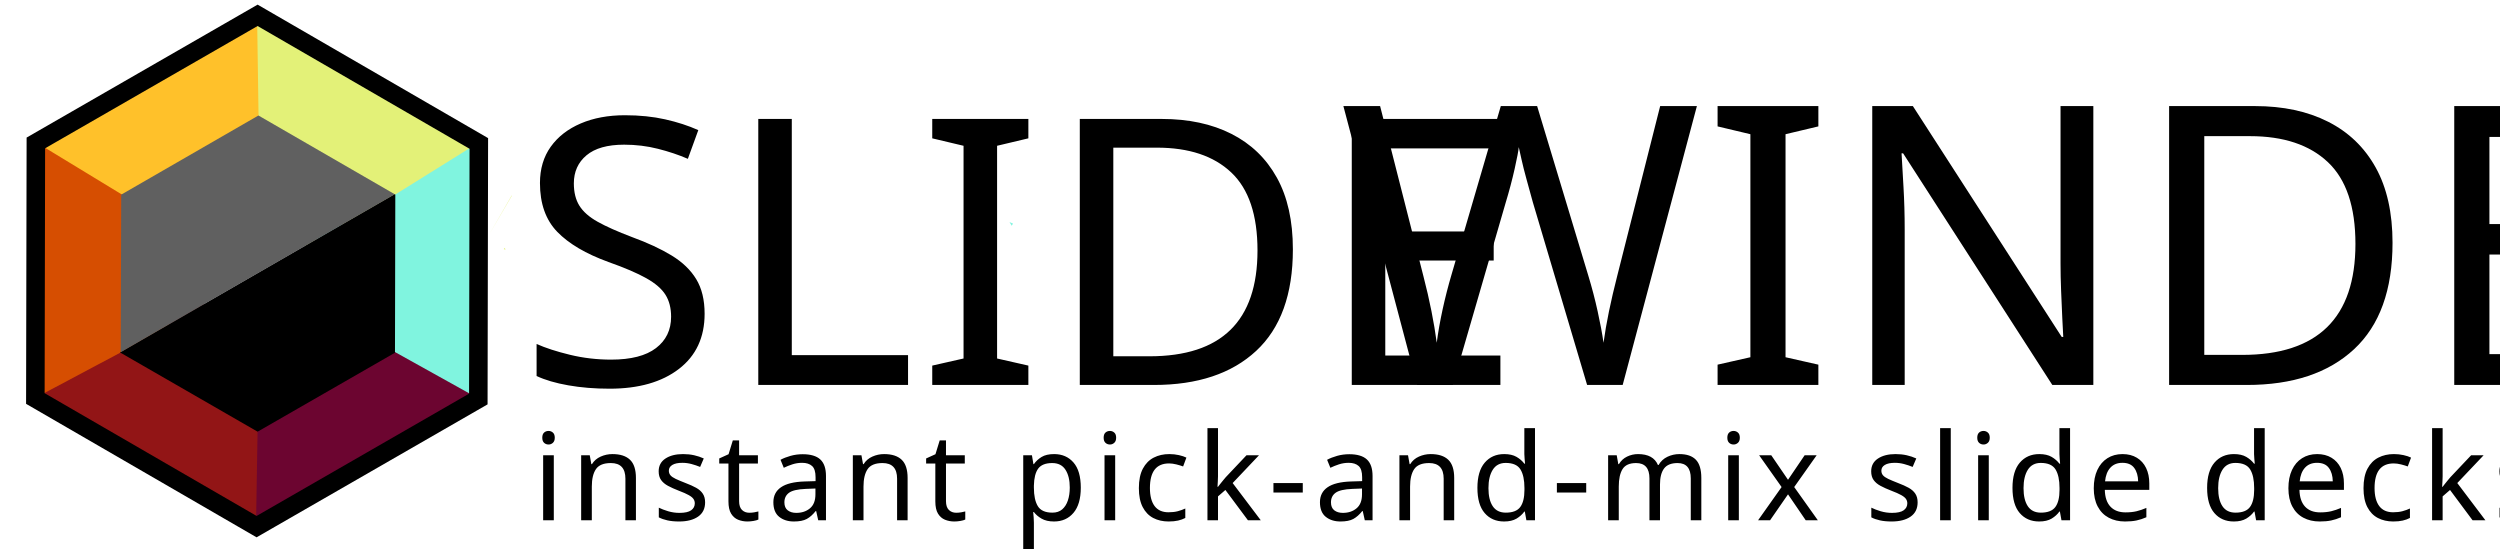
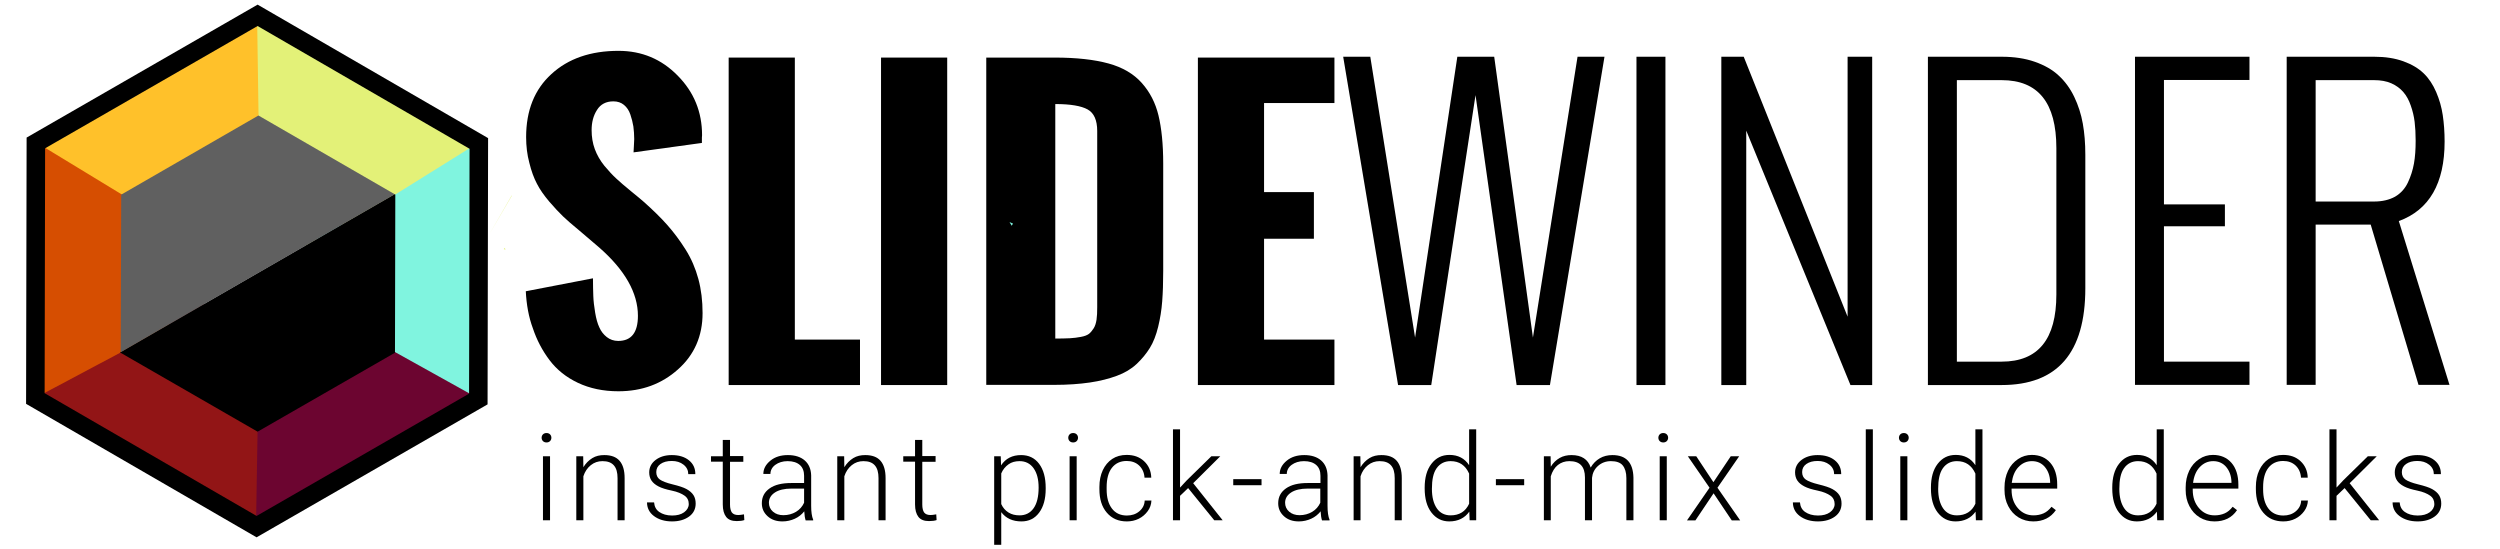
<svg xmlns="http://www.w3.org/2000/svg" version="1.1" x="0px" y="0px" viewBox="0 0 1484.9 325.5" enable-background="new 0 0 1484.9 325.5" xml:space="preserve">
  <g id="full_x5F_logo">
    <g id="text">
      <g>
-         <text transform="matrix(1 0 0 1 307.4348 228.6503)">
-           <tspan x="0" y="0" font-family="'Oswald-Bold'" font-size="221.285">SLIDE</tspan>
-           <tspan x="487.7" y="0" font-family="'Oswald-Light'" font-size="232">WINDER</tspan>
-         </text>
+         <path d="M-805.2-216.5l39.9-7.7c0,4,0.1,7.5,0.2,10.5c0.1,3,0.5,6.3,1.1,9.9c0.6,3.6,1.4,6.5,2.5,8.8c1,2.3,2.5,4.2,4.4,5.7     c1.9,1.5,4.2,2.3,6.8,2.3c7.8,0,11.7-5,11.7-14.9c0-13.6-7.7-27.2-23-40.6l-12.2-10.4c-3.9-3.2-7-5.9-9.3-8.1     c-2.3-2.2-5-5.1-8.2-8.8c-3.1-3.7-5.6-7.2-7.3-10.6c-1.8-3.4-3.3-7.5-4.5-12.4c-1.3-4.8-1.9-9.9-1.9-15.3c0-15.8,5-28.3,15-37.4     c10-9.2,23.3-13.8,39.9-13.8c13.8,0,25.5,4.9,35.1,14.7c9.7,9.8,14.5,21.6,14.5,35.4l-0.1,1.4c0,0.9,0,2,0,3.2l-40.6,5.6     c0-0.8,0.1-2,0.2-3.7c0.1-1.7,0.2-3.1,0.2-4.2c0-2.6-0.2-5.1-0.5-7.5c-0.4-2.4-1-4.8-1.8-7.1c-0.8-2.4-2.1-4.3-3.8-5.7     c-1.7-1.4-3.8-2.1-6.3-2.1c-4.3,0-7.6,1.7-9.7,5.1c-2.2,3.4-3.2,7.4-3.2,12c0,4,0.6,7.8,1.9,11.3c1.3,3.5,3.2,6.8,5.7,9.9     c2.6,3.1,4.9,5.6,7.1,7.6c2.2,2,5,4.5,8.6,7.4c3.6,2.9,6.2,5.1,7.7,6.4c5.5,4.9,10.2,9.5,14,13.8c3.8,4.3,7.4,9.1,10.8,14.5     c3.4,5.4,5.9,11.2,7.6,17.5c1.7,6.3,2.5,13,2.5,20.3c0,13.6-4.9,24.8-14.6,33.4c-9.7,8.7-21.5,13-35.4,13c-9,0-17-1.7-24-5     c-7-3.3-12.6-7.8-16.9-13.5c-4.3-5.7-7.6-12-9.9-18.9C-803.5-201.2-804.8-208.6-805.2-216.5z" />
+         <path d="M-684.7-160.8v-194.5h39.3v167.5h38.7v27H-684.7z" />
+         <path d="M-594.2-160.8v-194.5h39.3v194.5H-594.2z" />
+         <path d="M-531.7-160.8v-194.5h40.6c13,0,23.6,1.2,32,3.5c8.4,2.3,15,6.2,19.8,11.6c4.8,5.4,8.1,11.8,9.9,19.3     c1.8,7.5,2.8,17,2.8,28.6v63.7c0,6.9-0.2,12.9-0.6,18.1c-0.4,5.2-1.2,10.2-2.4,15.1c-1.2,4.9-2.8,9.1-4.9,12.5     c-2.1,3.4-4.7,6.6-7.9,9.6c-3.2,3-7.1,5.3-11.7,7c-4.6,1.7-9.9,3.1-16.1,4c-6.2,0.9-13.2,1.4-21.2,1.4H-531.7z M-490.9-188.4     c3.7,0,6.7-0.1,8.9-0.2s4.3-0.4,6.5-0.8c2.2-0.4,3.7-1,4.8-1.8c1-0.8,1.9-1.9,2.8-3.3c0.9-1.4,1.4-3.2,1.7-5.1     c0.3-2,0.4-4.4,0.4-7.4v-104.7c0-6.4-1.9-10.7-5.7-12.8c-3.8-2.1-10.2-3.2-19.2-3.2V-188.4z" />
+         <path d="M-406-160.8v-194.5h81.1v27h-41.8v52.9h29.6v27.7h-29.6v59.9h41.8v27H-406z" />
+         <path d="M-287.1-160.8l-32.6-195h16.1l26.6,166.8l25.1-166.8h21.9l23,166.8l26.5-166.8h16l-32.4,195h-19.8L-241.1-333     l-26.3,172.2H-287.1z" />
+         <path d="M-145.5-160.8v-195h17.2v195H-145.5z" />
+         <path d="M-95.1-160.8v-195h13.3l61.7,154.4v-154.4h14.6v195h-12.9L-80.2-312v151.1H-95.1z" />
+         <path d="M27.6-160.8v-195h43.8c7.4,0,14,1,19.7,3c5.7,2,10.5,4.7,14.2,8.2c3.7,3.4,6.8,7.6,9.2,12.6s4.1,10.3,5.1,15.9     c1,5.6,1.5,11.7,1.5,18.5v79.3c0,38.4-16.6,57.5-49.7,57.5H27.6z M44.8-174.7h26.6c21.7,0,32.5-13.3,32.5-39.9v-87     c0-27-10.8-40.4-32.5-40.4H44.8V-174.7z" />
+         <path d="M150.6-160.8v-195h68v13.8h-50.8v73.9h36.2v13h-36.2v80.4h50.8v13.8H150.6z" />
+         <path d="M240.7-160.8v-195h52c6.6,0,12.3,0.9,17.3,2.7s9,4.2,12.1,7.2c3.1,3,5.5,6.7,7.4,11.1c1.9,4.4,3.2,9,3.9,13.7     c0.7,4.7,1.1,10,1.1,15.7c0,24.8-9.1,40.6-27.2,47.2l30.1,97.3h-18.4L290.6-256h-32.7v95.2H240.7z M257.9-269.8h34.7     c4.9,0,9.1-1,12.5-2.9c3.4-2,5.9-4.8,7.6-8.4s2.9-7.4,3.6-11.3c0.7-3.9,1-8.4,1-13.5c0-4.2-0.2-7.9-0.6-11.2     c-0.4-3.3-1.2-6.6-2.3-9.7c-1.1-3.2-2.5-5.8-4.4-8s-4.2-3.9-7.1-5.2c-2.9-1.3-6.4-1.9-10.3-1.9h-34.7V-269.8z" />
      </g>
-       <text transform="matrix(1 0 0 1 316.4831 309.021)" font-family="'Roboto-Light'" font-size="72" letter-spacing="4">instant pick-and-mix slide decks</text>
+       <g>
+         <path d="M312.3,173l39.9-7.7c0,4,0.1,7.5,0.2,10.5c0.1,3,0.5,6.3,1.1,9.9c0.6,3.6,1.4,6.5,2.5,8.8c1,2.3,2.5,4.2,4.4,5.7     c1.9,1.5,4.2,2.3,6.8,2.3c7.8,0,11.7-5,11.7-14.9c0-13.6-7.7-27.2-23-40.6l-12.2-10.4c-3.9-3.2-7-5.9-9.3-8.1     c-2.3-2.2-5-5.1-8.2-8.8c-3.1-3.7-5.6-7.2-7.3-10.6c-1.8-3.4-3.3-7.5-4.5-12.4c-1.3-4.8-1.9-9.9-1.9-15.3c0-15.8,5-28.3,15-37.4     c10-9.2,23.3-13.8,39.9-13.8c13.8,0,25.5,4.9,35.1,14.7c9.7,9.8,14.5,21.6,14.5,35.4l-0.1,1.4c0,0.9,0,2,0,3.2l-40.6,5.6     c0-0.8,0.1-2,0.2-3.7c0.1-1.7,0.2-3.1,0.2-4.2c0-2.6-0.2-5.1-0.5-7.5c-0.4-2.4-1-4.8-1.8-7.1c-0.8-2.4-2.1-4.3-3.8-5.7     c-1.7-1.4-3.8-2.1-6.3-2.1c-4.3,0-7.6,1.7-9.7,5.1c-2.2,3.4-3.2,7.4-3.2,12c0,4,0.6,7.8,1.9,11.3c1.3,3.5,3.2,6.8,5.7,9.9     c2.6,3.1,4.9,5.6,7.1,7.6c2.2,2,5,4.5,8.6,7.4c3.6,2.9,6.2,5.1,7.7,6.4c5.5,4.9,10.2,9.5,14,13.8c3.8,4.3,7.4,9.1,10.8,14.5     c3.4,5.4,5.9,11.2,7.6,17.5c1.7,6.3,2.5,13,2.5,20.3c0,13.6-4.9,24.8-14.6,33.4c-9.7,8.7-21.5,13-35.4,13c-9,0-17-1.7-24-5     c-7-3.3-12.6-7.8-16.9-13.5c-4.3-5.7-7.6-12-9.9-18.9C314,188.3,312.7,180.9,312.3,173z" />
+         <path d="M432.8,228.7V34.2h39.3v167.5h38.7v27H432.8z" />
+         <path d="M523.3,228.7V34.2h39.3v194.5H523.3z" />
+         <path d="M585.8,228.7V34.2h40.6c13,0,23.6,1.2,32,3.5c8.4,2.3,15,6.2,19.8,11.6c4.8,5.4,8.1,11.8,9.9,19.3     c1.8,7.5,2.8,17,2.8,28.6v63.7c0,6.9-0.2,12.9-0.6,18.1c-0.4,5.2-1.2,10.2-2.4,15.1c-1.2,4.9-2.8,9.1-4.9,12.5     c-2.1,3.4-4.7,6.6-7.9,9.6c-3.2,3-7.1,5.3-11.7,7c-4.6,1.7-9.9,3.1-16.1,4c-6.2,0.9-13.2,1.4-21.2,1.4H585.8z M626.6,201.1     c3.7,0,6.7-0.1,8.9-0.2s4.3-0.4,6.5-0.8c2.2-0.4,3.7-1,4.8-1.8c1-0.8,1.9-1.9,2.8-3.3c0.9-1.4,1.4-3.2,1.7-5.1     c0.3-2,0.4-4.4,0.4-7.4V77.8c0-6.4-1.9-10.7-5.7-12.8c-3.8-2.1-10.2-3.2-19.2-3.2V201.1z" />
+         <path d="M711.5,228.7V34.2h81.1v27h-41.8v52.9h29.6v27.7h-29.6v59.9h41.8v27H711.5z" />
+         <path d="M830.4,228.7l-32.6-195h16.1l26.6,166.8l25.1-166.8h21.9l23,166.8L937,33.7h16l-32.4,195h-19.8L876.4,56.5l-26.3,172.2     H830.4z" />
+         <path d="M972,228.7v-195h17.2v195H972z" />
+         <path d="M1022.4,228.7v-195h13.3l61.7,154.4V33.7h14.6v195h-12.9l-61.9-151.1v151.1H1022.4z" />
+         <path d="M1145.1,228.7v-195h43.8c7.4,0,14,1,19.7,3c5.7,2,10.5,4.7,14.2,8.2c3.7,3.4,6.8,7.6,9.2,12.6s4.1,10.3,5.1,15.9     c1,5.6,1.5,11.7,1.5,18.5v79.3c0,38.4-16.6,57.5-49.7,57.5H1145.1z M1162.3,214.8h26.6c21.7,0,32.5-13.3,32.5-39.9V88     c0-27-10.8-40.4-32.5-40.4h-26.6V214.8z" />
+         <path d="M1268.1,228.7v-195h68v13.8h-50.8v73.9h36.2v13h-36.2v80.4h50.8v13.8H1268.1z" />
+         <path d="M1358.2,228.7v-195h52c6.6,0,12.3,0.9,17.3,2.7s9,4.2,12.1,7.2c3.1,3,5.5,6.7,7.4,11.1c1.9,4.4,3.2,9,3.9,13.7     c0.7,4.7,1.1,10,1.1,15.7c0,24.8-9.1,40.6-27.2,47.2l30.1,97.3h-18.4l-28.4-95.2h-32.7v95.2H1358.2z M1375.4,119.7h34.7     c4.9,0,9.1-1,12.5-2.9c3.4-2,5.9-4.8,7.6-8.4s2.9-7.4,3.6-11.3c0.7-3.9,1-8.4,1-13.5c0-4.2-0.2-7.9-0.6-11.2     c-0.4-3.3-1.2-6.6-2.3-9.7c-1.1-3.2-2.5-5.8-4.4-8s-4.2-3.9-7.1-5.2c-2.9-1.3-6.4-1.9-10.3-1.9h-34.7V119.7z" />
+       </g>
+       <g>
+         <path d="M-814.1-691l39.9-7.7c0,4,0.1,7.5,0.2,10.5c0.1,3,0.5,6.3,1.1,9.9c0.6,3.6,1.4,6.5,2.5,8.8c1,2.3,2.5,4.2,4.4,5.7     c1.9,1.5,4.2,2.3,6.8,2.3c7.8,0,11.7-5,11.7-14.9c0-13.6-7.7-27.2-23-40.6l-12.2-10.4c-3.9-3.2-7-5.9-9.3-8.1     c-2.3-2.2-5-5.1-8.2-8.8c-3.1-3.7-5.6-7.2-7.3-10.6c-1.8-3.4-3.3-7.5-4.5-12.4c-1.3-4.8-1.9-9.9-1.9-15.3c0-15.8,5-28.3,15-37.4     c10-9.2,23.3-13.8,39.9-13.8c13.8,0,25.5,4.9,35.1,14.7c9.7,9.8,14.5,21.6,14.5,35.4l-0.1,1.4c0,0.9,0,2,0,3.2l-40.6,5.6     c0-0.8,0.1-2,0.2-3.7c0.1-1.7,0.2-3.1,0.2-4.2c0-2.6-0.2-5.1-0.5-7.5c-0.4-2.4-1-4.8-1.8-7.1c-0.8-2.4-2.1-4.3-3.8-5.7     c-1.7-1.4-3.8-2.1-6.3-2.1c-4.3,0-7.6,1.7-9.7,5.1c-2.2,3.4-3.2,7.4-3.2,12c0,4,0.6,7.8,1.9,11.3c1.3,3.5,3.2,6.8,5.7,9.9     c2.6,3.1,4.9,5.6,7.1,7.6c2.2,2,5,4.5,8.6,7.4c3.6,2.9,6.2,5.1,7.7,6.4c5.5,4.9,10.2,9.5,14,13.8c3.8,4.3,7.4,9.1,10.8,14.5     c3.4,5.4,5.9,11.2,7.6,17.5c1.7,6.3,2.5,13,2.5,20.3c0,13.6-4.9,24.8-14.6,33.4c-9.7,8.7-21.5,13-35.4,13c-9,0-17-1.7-24-5     c-7-3.3-12.6-7.8-16.9-13.5c-4.3-5.7-7.6-12-9.9-18.9C-812.4-675.7-813.8-683.1-814.1-691z" />
+         <path d="M-693.6-635.4v-194.5h39.3v167.5h38.7v27H-693.6z" />
+         <path d="M-603.1-635.4v-194.5h39.3v194.5H-603.1z" />
+         <path d="M-540.6-635.4v-194.5h40.6c13,0,23.6,1.2,32,3.5c8.4,2.3,15,6.2,19.8,11.6c4.8,5.4,8.1,11.8,9.9,19.3     c1.8,7.5,2.8,17,2.8,28.6v63.7c0,6.9-0.2,12.9-0.6,18.1c-0.4,5.2-1.2,10.2-2.4,15.1c-1.2,4.9-2.8,9.1-4.9,12.5     c-2.1,3.4-4.7,6.6-7.9,9.6c-3.2,3-7.1,5.3-11.7,7c-4.6,1.7-9.9,3.1-16.1,4c-6.2,0.9-13.2,1.4-21.2,1.4H-540.6z M-499.8-662.9     c3.7,0,6.7-0.1,8.9-0.2c2.2-0.1,4.3-0.4,6.5-0.8s3.7-1,4.8-1.8c1-0.8,1.9-1.9,2.8-3.3c0.9-1.4,1.4-3.2,1.7-5.1     c0.3-2,0.4-4.4,0.4-7.4v-104.7c0-6.4-1.9-10.7-5.7-12.8c-3.8-2.1-10.2-3.2-19.2-3.2V-662.9z" />
+         <path d="M-414.9-635.4v-194.5h81.1v27h-41.8v52.9h29.6v27.7h-29.6v59.9h41.8v27H-414.9z" />
+         <path d="M-296-635.4l-32.6-195h16.1l26.6,166.8l25.1-166.8h21.9l23,166.8l26.5-166.8h16l-32.4,195h-19.8L-250-807.6l-26.3,172.2     H-296z" />
+         <path d="M-154.4-635.4v-195h17.2v195H-154.4z" />
+         <path d="M-104-635.4v-195h13.3L-29-675.9v-154.4h14.6v195h-12.9l-61.9-151.1v151.1H-104z" />
+         <path d="M18.7-635.4v-195h43.8c7.4,0,14,1,19.7,3c5.7,2,10.5,4.7,14.2,8.2c3.7,3.4,6.8,7.6,9.2,12.6s4.1,10.3,5.1,15.9     c1,5.6,1.5,11.7,1.5,18.5v79.3c0,38.4-16.6,57.5-49.7,57.5H18.7z M35.9-649.2h26.6c21.7,0,32.5-13.3,32.5-39.9v-87     c0-27-10.8-40.4-32.5-40.4H35.9V-649.2z" />
+         <path d="M141.7-635.4v-195h68v13.8h-50.8v73.9h36.2v13h-36.2v80.4h50.8v13.8H141.7z" />
+         <path d="M231.8-635.4v-195h52c6.6,0,12.3,0.9,17.3,2.7s9,4.2,12.1,7.2c3.1,3,5.5,6.7,7.4,11.1c1.9,4.4,3.2,9,3.9,13.7     c0.7,4.7,1.1,10,1.1,15.7c0,24.8-9.1,40.6-27.2,47.2l30.1,97.3h-18.4l-28.4-95.2H249v95.2H231.8z M249-744.4h34.7     c4.9,0,9.1-1,12.5-2.9c3.4-2,5.9-4.8,7.6-8.4s2.9-7.4,3.6-11.3c0.7-3.9,1-8.4,1-13.5c0-4.2-0.2-7.9-0.6-11.2     c-0.4-3.3-1.2-6.6-2.3-9.7c-1.1-3.2-2.5-5.8-4.4-8s-4.2-3.9-7.1-5.2c-2.9-1.3-6.4-1.9-10.3-1.9H249V-744.4z" />
+       </g>
+       <g>
+         <path d="M-544-562.4c-1.7,0.9-5.3,2-10,2c-10.5,0-17.4-7.1-17.4-17.8c0-10.7,7.3-18.5,18.7-18.5c3.7,0,7.1,0.9,8.8,1.8l-1.4,4.9     c-1.5-0.9-3.9-1.7-7.3-1.7c-8,0-12.3,5.9-12.3,13.2c0,8.1,5.2,13,12.1,13c3.6,0,6-0.9,7.8-1.7L-544-562.4z" />
+         <path d="M-501.9-578.8c0,12.9-8.9,18.5-17.4,18.5c-9.4,0-16.7-6.9-16.7-17.9c0-11.7,7.6-18.5,17.3-18.5     C-508.7-596.7-501.9-589.4-501.9-578.8z M-529.5-578.4c0,7.6,4.4,13.4,10.6,13.4c6,0,10.6-5.7,10.6-13.5c0-5.9-3-13.4-10.4-13.4     C-526.3-592-529.5-585-529.5-578.4z" />
+         <path d="M-490.3-586.5c0-3.6-0.1-6.6-0.3-9.4h5.5l0.3,5.6h0.2c1.9-3.3,5.2-6.4,10.9-6.4c4.8,0,8.4,2.9,9.9,7h0.1     c1.1-1.9,2.4-3.5,3.9-4.5c2.1-1.6,4.4-2.4,7.7-2.4c4.6,0,11.4,3,11.4,15.1v20.5h-6.2v-19.7c0-6.7-2.4-10.7-7.6-10.7     c-3.6,0-6.4,2.7-7.5,5.8c-0.3,0.9-0.5,2-0.5,3.2v21.5h-6.2v-20.9c0-5.5-2.4-9.6-7.3-9.6c-4,0-6.8,3.2-7.8,6.3     c-0.4,0.9-0.5,2-0.5,3.1v21h-6.2V-586.5z" />
+         <path d="M-426.7-586.5c0-3.6-0.1-6.6-0.3-9.4h5.5l0.3,5.6h0.2c1.9-3.3,5.2-6.4,10.9-6.4c4.8,0,8.4,2.9,9.9,7h0.1     c1.1-1.9,2.4-3.5,3.9-4.5c2.1-1.6,4.4-2.4,7.7-2.4c4.6,0,11.4,3,11.4,15.1v20.5h-6.2v-19.7c0-6.7-2.4-10.7-7.6-10.7     c-3.6,0-6.4,2.7-7.5,5.8c-0.3,0.9-0.5,2-0.5,3.2v21.5h-6.2v-20.9c0-5.5-2.4-9.6-7.3-9.6c-4,0-6.8,3.2-7.8,6.3     c-0.4,0.9-0.5,2-0.5,3.1v21h-6.2V-586.5z" />
+         <path d="M-333.8-570.6c0,3.6,0.1,6.8,0.3,9.5h-5.6l-0.4-5.7h-0.1c-1.7,2.8-5.3,6.5-11.5,6.5c-5.5,0-12-3-12-15.3v-20.4h6.3v19.3     c0,6.6,2,11.1,7.8,11.1c4.2,0,7.2-3,8.4-5.8c0.4-0.9,0.6-2.1,0.6-3.2v-21.4h6.3V-570.6z" />
+         <path d="M-319.7-586.5c0-3.6-0.1-6.6-0.3-9.4h5.6l0.4,5.8h0.1c1.7-3.3,5.8-6.6,11.5-6.6c4.8,0,12.3,2.9,12.3,14.8v20.8h-6.3     v-20.1c0-5.6-2.1-10.3-8.1-10.3c-4.2,0-7.4,3-8.5,6.5c-0.3,0.8-0.4,1.9-0.4,3v21h-6.3V-586.5z" />
+         <path d="M-269.1-605.7c0.1,2.2-1.5,3.9-4,3.9c-2.2,0-3.8-1.7-3.8-3.9c0-2.2,1.7-4,4-4C-270.6-609.7-269.1-607.9-269.1-605.7z      M-276.2-561.1v-34.9h6.3v34.9H-276.2z" />
+         <path d="M-248.1-605.9v10h9.1v4.8h-9.1v18.8c0,4.3,1.2,6.8,4.8,6.8c1.7,0,2.9-0.2,3.7-0.4l0.3,4.8c-1.2,0.5-3.2,0.9-5.6,0.9     c-3,0-5.3-0.9-6.8-2.7c-1.8-1.9-2.4-5-2.4-9.1v-19h-5.4v-4.8h5.4v-8.4L-248.1-605.9z" />
+         <path d="M-225.3-595.9l7.6,20.6c0.8,2.3,1.7,5,2.2,7.1h0.1c0.6-2.1,1.4-4.8,2.2-7.3l6.9-20.4h6.7l-9.5,24.8     c-4.5,12-7.6,18.1-12,21.8c-3.1,2.7-6.2,3.8-7.8,4.1l-1.6-5.3c1.6-0.5,3.7-1.5,5.5-3.1c1.7-1.4,3.9-3.8,5.3-7.1     c0.3-0.6,0.5-1.2,0.5-1.5s-0.1-0.9-0.4-1.7l-12.9-32.1H-225.3z" />
+         <path d="M-141.2-612.2v42.1c0,3.1,0.1,6.6,0.3,9h-5.7l-0.3-6h-0.1c-1.9,3.9-6.2,6.8-11.9,6.8c-8.4,0-14.9-7.1-14.9-17.7     c-0.1-11.6,7.1-18.7,15.6-18.7c5.3,0,8.9,2.5,10.5,5.3h0.1v-20.8H-141.2z M-147.5-581.7c0-0.8-0.1-1.9-0.3-2.7     c-0.9-4-4.4-7.3-9.1-7.3c-6.6,0-10.4,5.8-10.4,13.5c0,7.1,3.5,12.9,10.3,12.9c4.2,0,8.1-2.8,9.3-7.6c0.2-0.9,0.3-1.7,0.3-2.7     V-581.7z" />
+         <path d="M-95.5-578.8c0,12.9-8.9,18.5-17.4,18.5c-9.4,0-16.7-6.9-16.7-17.9c0-11.7,7.6-18.5,17.3-18.5     C-102.3-596.7-95.5-589.4-95.5-578.8z M-123.2-578.4c0,7.6,4.4,13.4,10.6,13.4c6,0,10.6-5.7,10.6-13.5c0-5.9-3-13.4-10.4-13.4     C-119.9-592-123.2-585-123.2-578.4z" />
+         <path d="M-59.1-562.4c-1.7,0.9-5.3,2-10,2c-10.5,0-17.4-7.1-17.4-17.8c0-10.7,7.3-18.5,18.7-18.5c3.7,0,7.1,0.9,8.8,1.8l-1.4,4.9     c-1.5-0.9-3.9-1.7-7.3-1.7c-8,0-12.3,5.9-12.3,13.2c0,8.1,5.2,13,12.1,13c3.6,0,6-0.9,7.8-1.7L-59.1-562.4z" />
+         <path d="M-18.9-570.6c0,3.6,0.1,6.8,0.3,9.5h-5.6l-0.4-5.7h-0.1c-1.7,2.8-5.3,6.5-11.5,6.5c-5.5,0-12-3-12-15.3v-20.4h6.3v19.3     c0,6.6,2,11.1,7.8,11.1c4.2,0,7.2-3,8.4-5.8c0.4-0.9,0.6-2.1,0.6-3.2v-21.4h6.3V-570.6z" />
+         <path d="M-4.8-586.5c0-3.6-0.1-6.6-0.3-9.4h5.5l0.3,5.6H1c1.9-3.3,5.2-6.4,10.9-6.4c4.8,0,8.4,2.9,9.9,7h0.1     c1.1-1.9,2.4-3.5,3.9-4.5c2.1-1.6,4.4-2.4,7.7-2.4c4.6,0,11.4,3,11.4,15.1v20.5h-6.2v-19.7c0-6.7-2.4-10.7-7.6-10.7     c-3.6,0-6.4,2.7-7.5,5.8c-0.3,0.9-0.5,2-0.5,3.2v21.5H17v-20.9c0-5.5-2.4-9.6-7.3-9.6c-4,0-6.8,3.2-7.8,6.3     c-0.4,0.9-0.5,2-0.5,3.1v21h-6.2V-586.5z" />
+         <path d="M62.4-577.3c0.1,8.6,5.6,12.1,12,12.1c4.5,0,7.3-0.8,9.6-1.8l1.1,4.5c-2.2,1-6,2.2-11.6,2.2c-10.7,0-17.1-7.1-17.1-17.6     c0-10.5,6.2-18.8,16.3-18.8c11.4,0,14.4,10,14.4,16.4c0,1.3-0.1,2.3-0.2,3H62.4z M80.9-581.9c0.1-4-1.7-10.3-8.8-10.3     c-6.4,0-9.2,5.9-9.7,10.3H80.9z" />
+         <path d="M98.5-586.5c0-3.6-0.1-6.6-0.3-9.4h5.6l0.4,5.8h0.1c1.7-3.3,5.8-6.6,11.5-6.6c4.8,0,12.3,2.9,12.3,14.8v20.8h-6.3v-20.1     c0-5.6-2.1-10.3-8.1-10.3c-4.2,0-7.4,3-8.5,6.5c-0.3,0.8-0.4,1.9-0.4,3v21h-6.3V-586.5z" />
+         <path d="M149.4-605.9v10h9.1v4.8h-9.1v18.8c0,4.3,1.2,6.8,4.8,6.8c1.7,0,2.9-0.2,3.7-0.4l0.3,4.8c-1.2,0.5-3.2,0.9-5.6,0.9     c-3,0-5.3-0.9-6.8-2.7c-1.8-1.9-2.4-5-2.4-9.1v-19h-5.4v-4.8h5.4v-8.4L149.4-605.9z" />
+         <path d="M188.5-561.1l-0.5-4.4h-0.2c-1.9,2.7-5.7,5.2-10.7,5.2c-7.1,0-10.7-5-10.7-10c0-8.4,7.5-13,21-13v-0.7     c0-2.9-0.8-8.1-7.9-8.1c-3.2,0-6.6,1-9.1,2.6l-1.4-4.2c2.9-1.9,7.1-3.1,11.4-3.1c10.7,0,13.2,7.3,13.2,14.3v13c0,3,0.1,6,0.6,8.4     H188.5z M187.6-578.8c-6.9-0.1-14.8,1.1-14.8,7.8c0,4.1,2.7,6,6,6c4.5,0,7.4-2.9,8.4-5.8c0.2-0.6,0.4-1.4,0.4-2V-578.8z" />
+         <path d="M214.9-605.9v10h9.1v4.8h-9.1v18.8c0,4.3,1.2,6.8,4.8,6.8c1.7,0,2.9-0.2,3.7-0.4l0.3,4.8c-1.2,0.5-3.2,0.9-5.6,0.9     c-3,0-5.3-0.9-6.8-2.7c-1.8-1.9-2.4-5-2.4-9.1v-19h-5.4v-4.8h5.4v-8.4L214.9-605.9z" />
+         <path d="M241.7-605.7c0.1,2.2-1.5,3.9-4,3.9c-2.2,0-3.8-1.7-3.8-3.9c0-2.2,1.7-4,4-4C240.2-609.7,241.7-607.9,241.7-605.7z      M234.7-561.1v-34.9h6.3v34.9H234.7z" />
+         <path d="M286.6-578.8c0,12.9-8.9,18.5-17.4,18.5c-9.4,0-16.7-6.9-16.7-17.9c0-11.7,7.6-18.5,17.3-18.5     C279.9-596.7,286.6-589.4,286.6-578.8z M259-578.4c0,7.6,4.4,13.4,10.6,13.4c6,0,10.6-5.7,10.6-13.5c0-5.9-3-13.4-10.4-13.4     C262.2-592,259-585,259-578.4z" />
+         <path d="M298.2-586.5c0-3.6-0.1-6.6-0.3-9.4h5.6l0.4,5.8h0.1c1.7-3.3,5.8-6.6,11.5-6.6c4.8,0,12.3,2.9,12.3,14.8v20.8h-6.3v-20.1     c0-5.6-2.1-10.3-8.1-10.3c-4.2,0-7.4,3-8.5,6.5c-0.3,0.8-0.4,1.9-0.4,3v21h-6.3V-586.5z" />
+       </g>
+       <g>
+         <path d="M321.7,260c0-0.8,0.3-1.5,0.8-2s1.2-0.8,2.1-0.8s1.6,0.3,2.1,0.8s0.8,1.2,0.8,2s-0.3,1.5-0.8,2c-0.5,0.5-1.2,0.8-2.1,0.8     s-1.6-0.3-2.1-0.8C322,261.5,321.7,260.8,321.7,260z M326.7,309h-4.2v-38h4.2V309z" />
+         <path d="M346.4,271l0.1,6.5c1.4-2.3,3.2-4.1,5.3-5.4s4.5-1.8,7.1-1.8c4.1,0,7.1,1.1,9.1,3.4s3,5.7,3,10.3v25h-4.2v-25     c0-3.4-0.7-5.9-2.2-7.6s-3.7-2.5-6.8-2.5c-2.6,0-4.9,0.8-6.9,2.4s-3.5,3.8-4.4,6.6V309h-4.2v-38H346.4z" />
+         <path d="M409.1,299.4c0-2.1-0.8-3.8-2.5-5s-4.2-2.3-7.6-3s-6-1.5-7.9-2.5s-3.2-2.1-4.1-3.4s-1.4-3-1.4-4.9c0-3,1.3-5.5,3.8-7.4     s5.7-2.9,9.6-2.9c4.2,0,7.6,1,10.2,3.1s3.8,4.8,3.8,8.2h-4.2c0-2.2-0.9-4.1-2.8-5.6s-4.2-2.2-7-2.2c-2.8,0-5,0.6-6.7,1.8     s-2.5,2.8-2.5,4.8c0,1.9,0.7,3.4,2.1,4.4s3.9,2,7.6,2.9s6.5,1.8,8.3,2.8s3.2,2.2,4.1,3.6s1.3,3.1,1.3,5c0,3.2-1.3,5.8-3.9,7.7     s-6,2.9-10.1,2.9c-4.4,0-8-1.1-10.8-3.2s-4.1-4.9-4.1-8.1h4.2c0.2,2.5,1.2,4.4,3.1,5.7s4.4,2.1,7.6,2.1c2.9,0,5.3-0.6,7.1-1.9     S409.1,301.3,409.1,299.4z" />
+         <path d="M433.6,261.2v9.7h7.9v3.4h-7.9v25.4c0,2.1,0.4,3.7,1.1,4.7c0.8,1,2,1.5,3.8,1.5c0.7,0,1.8-0.1,3.4-0.4l0.2,3.4     c-1.1,0.4-2.6,0.6-4.5,0.6c-2.9,0-5-0.8-6.3-2.5s-2-4.1-2-7.4v-25.4h-7V271h7v-9.7H433.6z" />
+         <path d="M478.5,309c-0.4-1.2-0.7-3-0.8-5.3c-1.5,1.9-3.4,3.4-5.6,4.4s-4.7,1.6-7.3,1.6c-3.7,0-6.6-1-8.9-3.1s-3.4-4.6-3.4-7.7     c0-3.7,1.5-6.6,4.6-8.8s7.4-3.2,12.9-3.2h7.6v-4.3c0-2.7-0.8-4.9-2.5-6.4s-4.1-2.3-7.3-2.3c-2.9,0-5.4,0.8-7.3,2.2     s-2.9,3.3-2.9,5.4l-4.2,0c0-3,1.4-5.6,4.2-7.9s6.3-3.3,10.4-3.3c4.2,0,7.6,1.1,10,3.2s3.7,5.1,3.8,8.9v18c0,3.7,0.4,6.4,1.2,8.3     v0.4H478.5z M465.3,306c2.8,0,5.3-0.7,7.5-2s3.8-3.2,4.8-5.4v-8.4h-7.5c-4.2,0-7.5,0.8-9.8,2.3s-3.6,3.5-3.6,6.1     c0,2.1,0.8,3.9,2.4,5.3S462.8,306,465.3,306z" />
+         <path d="M501.4,271l0.1,6.5c1.4-2.3,3.2-4.1,5.3-5.4s4.5-1.8,7.1-1.8c4.1,0,7.1,1.1,9.1,3.4s3,5.7,3,10.3v25h-4.2v-25     c0-3.4-0.7-5.9-2.2-7.6s-3.7-2.5-6.8-2.5c-2.6,0-4.9,0.8-6.9,2.4s-3.5,3.8-4.4,6.6V309h-4.2v-38H501.4z" />
+         <path d="M547.8,261.2v9.7h7.9v3.4h-7.9v25.4c0,2.1,0.4,3.7,1.1,4.7c0.8,1,2,1.5,3.8,1.5c0.7,0,1.8-0.1,3.4-0.4l0.2,3.4     c-1.1,0.4-2.6,0.6-4.5,0.6c-2.9,0-5-0.8-6.3-2.5s-2-4.1-2-7.4v-25.4h-7V271h7v-9.7H547.8z" />
+         <path d="M621.1,290.4c0,5.9-1.3,10.6-3.9,14.1s-6.1,5.2-10.5,5.2c-5.2,0-9.2-1.8-12-5.5v19.4h-4.2V271h3.9l0.2,5.4     c2.7-4.1,6.7-6.1,11.9-6.1c4.5,0,8.1,1.7,10.7,5.2s3.9,8.2,3.9,14.3V290.4z M616.9,289.6c0-4.9-1-8.7-3-11.5s-4.8-4.2-8.3-4.2     c-2.6,0-4.8,0.6-6.6,1.9s-3.3,3-4.3,5.4v18.2c1,2.2,2.4,3.8,4.3,5s4.1,1.7,6.6,1.7c3.5,0,6.3-1.4,8.3-4.2S616.9,295,616.9,289.6z     " />
+         <path d="M634.5,260c0-0.8,0.3-1.5,0.8-2s1.2-0.8,2.1-0.8s1.6,0.3,2.1,0.8s0.8,1.2,0.8,2s-0.3,1.5-0.8,2c-0.5,0.5-1.2,0.8-2.1,0.8     s-1.6-0.3-2.1-0.8C634.8,261.5,634.5,260.8,634.5,260z M639.5,309h-4.2v-38h4.2V309z" />
+         <path d="M669.3,306.2c2.9,0,5.4-0.8,7.4-2.5s3.1-3.8,3.2-6.4h4c-0.1,2.3-0.8,4.4-2.2,6.3s-3.1,3.4-5.3,4.5s-4.6,1.6-7.1,1.6     c-5,0-8.9-1.7-11.9-5.2s-4.4-8.1-4.4-14v-1.3c0-3.8,0.7-7.1,2-9.9s3.2-5.1,5.6-6.7s5.3-2.4,8.6-2.4c4.2,0,7.6,1.2,10.3,3.7     s4.2,5.8,4.3,9.8h-4c-0.2-3-1.3-5.4-3.2-7.2s-4.4-2.7-7.4-2.7c-3.8,0-6.7,1.4-8.8,4.1s-3.1,6.6-3.1,11.5v1.2     c0,4.9,1,8.6,3.1,11.4S665.5,306.2,669.3,306.2z" />
+         <path d="M705.7,289.9l-4.8,4.6V309h-4.2v-54h4.2v34.6l4-4.3l14.6-14.3h5.3l-16.1,16l17.5,22h-5L705.7,289.9z" />
+         <path d="M749.3,288.2h-16.8v-3.6h16.8V288.2z" />
+         <path d="M785.2,309c-0.4-1.2-0.7-3-0.8-5.3c-1.5,1.9-3.4,3.4-5.6,4.4s-4.7,1.6-7.3,1.6c-3.7,0-6.6-1-8.9-3.1s-3.4-4.6-3.4-7.7     c0-3.7,1.5-6.6,4.6-8.8s7.4-3.2,12.9-3.2h7.6v-4.3c0-2.7-0.8-4.9-2.5-6.4s-4.1-2.3-7.3-2.3c-2.9,0-5.4,0.8-7.3,2.2     s-2.9,3.3-2.9,5.4l-4.2,0c0-3,1.4-5.6,4.2-7.9s6.3-3.3,10.4-3.3c4.2,0,7.6,1.1,10,3.2s3.7,5.1,3.8,8.9v18c0,3.7,0.4,6.4,1.2,8.3     v0.4H785.2z M771.9,306c2.8,0,5.3-0.7,7.5-2s3.8-3.2,4.8-5.4v-8.4h-7.5c-4.2,0-7.5,0.8-9.8,2.3s-3.6,3.5-3.6,6.1     c0,2.1,0.8,3.9,2.4,5.3S769.4,306,771.9,306z" />
+         <path d="M808,271l0.1,6.5c1.4-2.3,3.2-4.1,5.3-5.4s4.5-1.8,7.1-1.8c4.1,0,7.1,1.1,9.1,3.4s3,5.7,3,10.3v25h-4.2v-25     c0-3.4-0.7-5.9-2.2-7.6s-3.7-2.5-6.8-2.5c-2.6,0-4.9,0.8-6.9,2.4s-3.5,3.8-4.4,6.6V309H804v-38H808z" />
+         <path d="M846.2,289.6c0-5.9,1.3-10.6,4-14.1s6.2-5.3,10.7-5.3c5.1,0,9,2,11.7,6.1V255h4.2v54h-3.9l-0.2-5.1     c-2.7,3.8-6.7,5.8-11.9,5.8c-4.4,0-7.9-1.8-10.6-5.3s-4-8.3-4-14.3V289.6z M850.5,290.4c0,4.9,1,8.7,2.9,11.5s4.7,4.2,8.2,4.2     c5.2,0,8.9-2.3,11-6.9v-17.9c-2.2-4.9-5.8-7.4-11-7.4c-3.5,0-6.3,1.4-8.3,4.2S850.5,285,850.5,290.4z" />
+         <path d="M905.3,288.2h-16.8v-3.6h16.8V288.2z" />
+         <path d="M921,271l0.1,6.2c1.4-2.3,3.2-4,5.3-5.2s4.5-1.7,7-1.7c6,0,9.8,2.5,11.4,7.4c1.4-2.4,3.2-4.2,5.4-5.5s4.8-1.9,7.5-1.9     c8.2,0,12.3,4.5,12.5,13.4V309h-4.2V284c0-3.4-0.8-5.9-2.2-7.6s-3.8-2.5-7-2.5c-3,0-5.6,1-7.7,2.9s-3.2,4.2-3.5,7V309h-4.2v-25.4     c0-3.3-0.8-5.7-2.3-7.3s-3.8-2.4-7-2.4c-2.6,0-4.9,0.8-6.8,2.3s-3.3,3.8-4.2,6.7V309H917v-38H921z" />
+         <path d="M985,260c0-0.8,0.3-1.5,0.8-2s1.2-0.8,2.1-0.8s1.6,0.3,2.1,0.8s0.8,1.2,0.8,2s-0.3,1.5-0.8,2c-0.5,0.5-1.2,0.8-2.1,0.8     s-1.6-0.3-2.1-0.8C985.3,261.5,985,260.8,985,260z M990,309h-4.2v-38h4.2V309z" />
+         <path d="M1017.7,286.4L1028,271h5l-12.9,18.7l13.5,19.4h-5l-10.8-16.1l-10.8,16.1h-5l13.4-19.4l-12.9-18.7h5L1017.7,286.4z" />
+         <path d="M1089.7,299.4c0-2.1-0.8-3.8-2.5-5s-4.2-2.3-7.6-3s-6-1.5-7.9-2.5s-3.2-2.1-4.1-3.4s-1.4-3-1.4-4.9c0-3,1.3-5.5,3.8-7.4     s5.7-2.9,9.6-2.9c4.2,0,7.6,1,10.2,3.1s3.8,4.8,3.8,8.2h-4.2c0-2.2-0.9-4.1-2.8-5.6s-4.2-2.2-7-2.2c-2.8,0-5,0.6-6.7,1.8     s-2.5,2.8-2.5,4.8c0,1.9,0.7,3.4,2.1,4.4s3.9,2,7.6,2.9s6.5,1.8,8.3,2.8s3.2,2.2,4.1,3.6s1.3,3.1,1.3,5c0,3.2-1.3,5.8-3.9,7.7     s-6,2.9-10.1,2.9c-4.4,0-8-1.1-10.8-3.2s-4.1-4.9-4.1-8.1h4.2c0.2,2.5,1.2,4.4,3.1,5.7s4.4,2.1,7.6,2.1c2.9,0,5.3-0.6,7.1-1.9     S1089.7,301.3,1089.7,299.4z" />
+         <path d="M1112.4,309h-4.2v-54h4.2V309z" />
+         <path d="M1127.9,260c0-0.8,0.3-1.5,0.8-2s1.2-0.8,2.1-0.8s1.6,0.3,2.1,0.8s0.8,1.2,0.8,2s-0.3,1.5-0.8,2     c-0.5,0.5-1.2,0.8-2.1,0.8s-1.6-0.3-2.1-0.8C1128.2,261.5,1127.9,260.8,1127.9,260z M1132.9,309h-4.2v-38h4.2V309z" />
+         <path d="M1146.9,289.6c0-5.9,1.3-10.6,4-14.1s6.2-5.3,10.7-5.3c5.1,0,9,2,11.7,6.1V255h4.2v54h-3.9l-0.2-5.1     c-2.7,3.8-6.7,5.8-11.9,5.8c-4.4,0-7.9-1.8-10.6-5.3s-4-8.3-4-14.3V289.6z M1151.2,290.4c0,4.9,1,8.7,2.9,11.5s4.7,4.2,8.2,4.2     c5.2,0,8.9-2.3,11-6.9v-17.9c-2.2-4.9-5.8-7.4-11-7.4c-3.5,0-6.3,1.4-8.3,4.2S1151.2,285,1151.2,290.4z" />
+         <path d="M1207.7,309.7c-3.2,0-6.2-0.8-8.8-2.4s-4.6-3.8-6.1-6.7s-2.2-6-2.2-9.6v-1.5c0-3.7,0.7-6.9,2.1-9.9s3.4-5.2,5.9-6.9     s5.3-2.5,8.2-2.5c4.6,0,8.3,1.6,11,4.7s4.1,7.5,4.1,12.9v2.4h-27.1v0.8c0,4.3,1.2,7.9,3.7,10.8s5.6,4.3,9.3,4.3     c2.2,0,4.2-0.4,6-1.2s3.3-2.1,4.7-3.9l2.6,2C1218,307.5,1213.5,309.7,1207.7,309.7z M1206.9,273.9c-3.2,0-5.8,1.2-8,3.5     s-3.5,5.4-4,9.4h22.8v-0.5c-0.1-3.7-1.2-6.6-3.1-8.9S1210.1,273.9,1206.9,273.9z" />
+         <path d="M1254.6,289.6c0-5.9,1.3-10.6,4-14.1s6.2-5.3,10.7-5.3c5.1,0,9,2,11.7,6.1V255h4.2v54h-3.9l-0.2-5.1     c-2.7,3.8-6.7,5.8-11.9,5.8c-4.4,0-7.9-1.8-10.6-5.3s-4-8.3-4-14.3V289.6z M1258.8,290.4c0,4.9,1,8.7,2.9,11.5s4.7,4.2,8.2,4.2     c5.2,0,8.9-2.3,11-6.9v-17.9c-2.2-4.9-5.8-7.4-11-7.4c-3.5,0-6.3,1.4-8.3,4.2S1258.8,285,1258.8,290.4z" />
+         <path d="M1315.3,309.7c-3.2,0-6.2-0.8-8.8-2.4s-4.6-3.8-6.1-6.7s-2.2-6-2.2-9.6v-1.5c0-3.7,0.7-6.9,2.1-9.9s3.4-5.2,5.9-6.9     s5.3-2.5,8.2-2.5c4.6,0,8.3,1.6,11,4.7s4.1,7.5,4.1,12.9v2.4h-27.1v0.8c0,4.3,1.2,7.9,3.7,10.8s5.6,4.3,9.3,4.3     c2.2,0,4.2-0.4,6-1.2s3.3-2.1,4.7-3.9l2.6,2C1325.7,307.5,1321.2,309.7,1315.3,309.7z M1314.6,273.9c-3.2,0-5.8,1.2-8,3.5     s-3.5,5.4-4,9.4h22.8v-0.5c-0.1-3.7-1.2-6.6-3.1-8.9S1317.7,273.9,1314.6,273.9z" />
+         <path d="M1356.2,306.2c2.9,0,5.4-0.8,7.4-2.5s3.1-3.8,3.2-6.4h4c-0.1,2.3-0.8,4.4-2.2,6.3s-3.1,3.4-5.3,4.5s-4.6,1.6-7.1,1.6     c-5,0-8.9-1.7-11.9-5.2s-4.4-8.1-4.4-14v-1.3c0-3.8,0.7-7.1,2-9.9s3.2-5.1,5.6-6.7s5.3-2.4,8.6-2.4c4.2,0,7.6,1.2,10.3,3.7     s4.2,5.8,4.3,9.8h-4c-0.2-3-1.3-5.4-3.2-7.2s-4.4-2.7-7.4-2.7c-3.8,0-6.7,1.4-8.8,4.1s-3.1,6.6-3.1,11.5v1.2     c0,4.9,1,8.6,3.1,11.4S1352.4,306.2,1356.2,306.2z" />
+         <path d="M1392.6,289.9l-4.8,4.6V309h-4.2v-54h4.2v34.6l4-4.3l14.6-14.3h5.3l-16.1,16l17.5,22h-5L1392.6,289.9z" />
+         <path d="M1445.9,299.4c0-2.1-0.8-3.8-2.5-5s-4.2-2.3-7.6-3s-6-1.5-7.9-2.5s-3.2-2.1-4.1-3.4s-1.4-3-1.4-4.9c0-3,1.3-5.5,3.8-7.4     s5.7-2.9,9.6-2.9c4.2,0,7.6,1,10.2,3.1s3.8,4.8,3.8,8.2h-4.2c0-2.2-0.9-4.1-2.8-5.6s-4.2-2.2-7-2.2c-2.8,0-5,0.6-6.7,1.8     s-2.5,2.8-2.5,4.8c0,1.9,0.7,3.4,2.1,4.4s3.9,2,7.6,2.9s6.5,1.8,8.3,2.8s3.2,2.2,4.1,3.6s1.3,3.1,1.3,5c0,3.2-1.3,5.8-3.9,7.7     s-6,2.9-10.1,2.9c-4.4,0-8-1.1-10.8-3.2s-4.1-4.9-4.1-8.1h4.2c0.2,2.5,1.2,4.4,3.1,5.7s4.4,2.1,7.6,2.1c2.9,0,5.3-0.6,7.1-1.9     S1445.9,301.3,1445.9,299.4z" />
+       </g>
    </g>
    <g id="hex">
      <g id="colours">
+         <polygon fill="#FFC12A" points="-527.2,-262.1 -531.7,-270 -527.2,-262.1    " />
+         <polygon fill="#E3F178" points="-827.8,-247.6 -828.1,-248.8 -828.8,-248.1    " />
+         <polygon fill="#E3F178" points="-824.1,-279.9 -837.4,-256.8 -824,-279.7    " />
+         <polygon fill="#80F4DF" points="-527.1,-261.9 -526.3,-263.2 -528.4,-264.1 -527.2,-262.1    " />
        <polygon fill="#FFC12A" points="600.8,133.9 596.3,126 600.8,133.9    " />
        <polygon fill="#E3F178" points="300.2,148.4 299.9,147.2 299.2,147.9    " />
        <polygon fill="#E3F178" points="303.9,116.1 290.6,139.2 304,116.3    " />
        <polygon fill="#80F4DF" points="600.9,134.1 601.7,132.8 599.6,131.9 600.8,133.9    " />
+         <polygon fill="#FFC12A" points="-536.1,-715.7 -540.7,-723.6 -536.1,-715.7    " />
+         <polygon fill="#E3F178" points="-833,-733.4 -846.3,-710.3 -832.9,-733.3    " />
+         <polygon fill="#80F4DF" points="-536,-715.4 -535.2,-716.8 -537.3,-717.6 -536.1,-715.7    " />
      </g>
      <g id="outerhex">
		</g>
      <g id="innerhex">
+         <g>
+           <polygon fill="#80F4DF" points="-850.6,-324.1 -922.2,-315.8 -960.7,-134.4 -851,-197.4     " />
+           <polygon fill="#6C0530" points="-849,-196.4 -923.6,-237.8 -1071,-196.2 -961.5,-132.8     " />
+           <polygon fill="#921516" points="-960.7,-131.4 -959.3,-217.2 -1067.7,-325.8 -1070.7,-199.3     " />
+           <polygon fill="#D64E01" points="-1068.5,-198.2 -1004.4,-232.4 -960,-386.4 -1069.8,-323.5     " />
+           <polygon fill="#E3F178" points="-960.1,-386.5 -960.3,-386 -859,-327.4     " />
+           <polygon fill="#E3F178" points="-954.2,-289.1 -932.2,-269.2 -926.1,-298.3     " />
+           <polygon fill="#E3F178" points="-850.5,-196.6 -850.5,-197.8 -851.4,-197.3     " />
+           <polygon fill="#E3F178" points="-850.9,-322.7 -850.9,-296.1 -850.8,-322.6     " />
+           <polygon fill="#80F4DF" points="-850.9,-197.5 -850.9,-296 -851.4,-197.2     " />
+           <polygon fill="#FFC12A" points="-960.6,-386.2 -1070.8,-324.8 -981.5,-270.4 -946.8,-291.6 -938.4,-373.3     " />
+           <polygon fill="#E3F178" points="-917.3,-282.2 -853,-322.3 -859,-327.4 -960.2,-386.6 -959,-306.8 -954.2,-289.1 -926.1,-298.3           " />
+           <polygon fill="none" stroke="#000000" stroke-width="11" stroke-miterlimit="10" points="-960.3,-133.8 -1069.9,-197.2       -1069.7,-323.7 -959.9,-386.9 -850.3,-323.5 -850.6,-196.9     " />
+           <polygon points="-1027.6,-220.1 -1027.6,-219.9 -994.7,-200.9 -959.8,-180.7 -891.8,-219.8 -891.7,-298.2 -891.9,-298.4     " />
+           <polygon fill="#606060" points="-959.4,-337.3 -1027.4,-298.2 -1027.6,-220.1 -891.9,-298.3     " />
+         </g>
+         <g>
+           <polygon fill="#80F4DF" points="-854.6,-800.1 -926.2,-791.8 -964.7,-610.4 -855,-673.4     " />
+           <polygon fill="#6C0530" points="-853,-672.4 -927.6,-713.8 -1075,-672.2 -965.5,-608.8     " />
+           <polygon fill="#921516" points="-964.7,-607.4 -963.3,-693.2 -1071.7,-801.8 -1074.7,-675.3     " />
+           <polygon fill="#D64E01" points="-1072.5,-674.2 -1008.4,-708.4 -964,-862.4 -1073.8,-799.5     " />
+           <polygon fill="#E3F178" points="-964.1,-862.5 -964.3,-862 -863,-803.4     " />
+           <polygon fill="#E3F178" points="-958.2,-765.1 -936.2,-745.2 -930.1,-774.3     " />
+           <polygon fill="#E3F178" points="-854.5,-672.6 -854.5,-673.8 -855.4,-673.3     " />
+           <polygon fill="#E3F178" points="-854.9,-798.7 -854.9,-772.1 -854.8,-798.6     " />
+           <polygon fill="#80F4DF" points="-854.9,-673.5 -854.9,-772 -855.4,-673.2     " />
+           <polygon fill="#FFC12A" points="-964.6,-862.2 -1074.8,-800.8 -985.5,-746.4 -950.8,-767.6 -942.4,-849.3     " />
+           <polygon fill="#E3F178" points="-921.3,-758.2 -857,-798.3 -863,-803.4 -964.2,-862.6 -963,-782.8 -958.2,-765.1 -930.1,-774.3           " />
+           <polygon fill="none" stroke="#000000" stroke-width="11" stroke-miterlimit="10" points="-964.3,-609.8 -1073.9,-673.2       -1073.7,-799.7 -963.9,-862.9 -854.3,-799.5 -854.6,-672.9     " />
+           <polygon points="-1031.6,-696.1 -1031.6,-695.9 -998.7,-676.9 -963.8,-656.7 -895.8,-695.8 -895.7,-774.2 -895.9,-774.4     " />
+           <polygon fill="#606060" points="-963.4,-813.3 -1031.4,-774.2 -1031.6,-696.1 -895.9,-774.3     " />
+         </g>
        <g>
          <polygon fill="#80F4DF" points="284.1,84.5 198.2,94.4 151.9,312 283.6,236.4     " />
          <polygon fill="#6C0530" points="286,237.7 196.5,187.9 19.7,237.9 151.1,313.9     " />
          <polygon fill="#921516" points="152,315.6 153.7,212.7 23.7,82.5 20.1,234.2     " />
          <polygon fill="#D64E01" points="22.7,235.4 99.6,194.5 152.8,9.8 21.1,85.2     " />
          <polygon fill="#E3F178" points="152.7,9.5 152.5,10.2 274,80.5     " />
          <polygon fill="#E3F178" points="159.8,126.4 186.2,150.3 193.6,115.3     " />
          <polygon fill="#E3F178" points="284.1,237.4 284.2,236 283.2,236.6     " />
          <polygon fill="#E3F178" points="283.7,86.2 283.7,118.1 283.9,86.3     " />
          <polygon fill="#80F4DF" points="283.7,236.3 283.7,118.1 283.1,236.6     " />
          <polygon fill="#FFC12A" points="152.1,10 19.9,83.6 127.1,148.8 168.7,123.5 178.8,25.4     " />
          <polygon fill="#E3F178" points="204,134.7 281.2,86.6 274,80.5 152.7,9.5 154.1,105.2 159.8,126.4 193.6,115.3     " />
          <polygon fill="none" stroke="#000000" stroke-width="11" stroke-miterlimit="10" points="152.4,312.8 21,236.7 21.3,84.9       153,9.1 284.4,85.2 284.1,237     " />
          <polygon points="71.4,209.2 71.4,209.4 111,232.2 153,256.4 234.6,209.5 234.8,115.5 234.3,115.3     " />
          <polygon fill="#606060" points="153.5,68.6 72,115.6 71.7,209.2 234.5,115.4     " />
        </g>
      </g>
    </g>
  </g>
  <g id="hex_x5F_only">
    <g id="hex_1_">
      <g id="colours_copy">
		</g>
      <g id="outerhex_copy">
		</g>
      <g id="innerhex_copy">
- 		</g>
+         <g>
+           <polygon fill="#80F4DF" points="-200.5,140.4 -355.2,158.3 -438.7,550.5 -201.4,414.3     " />
+           <polygon fill="#6C0530" points="-197,416.5 -358.3,326.9 -677.1,417 -440.3,554     " />
+           <polygon fill="#921516" points="-438.6,556.9 -435.5,371.6 -669.9,136.7 -676.4,410.3     " />
+           <polygon fill="#D64E01" points="-671.7,412.5 -533.1,338.7 -437.1,5.7 -674.5,141.6     " />
+           <polygon fill="#E3F178" points="-437.2,5.3 -437.7,6.4 -218.6,133.2     " />
+           <polygon fill="#E3F178" points="-424.5,215.9 -376.9,259 -363.7,196     " />
+           <polygon fill="#E3F178" points="-200.3,416.1 -200.3,413.5 -202.1,414.5     " />
+           <polygon fill="#E3F178" points="-201.1,143.4 -201.1,200.9 -200.8,143.6     " />
+           <polygon fill="#80F4DF" points="-201.1,414 -201.1,201 -202.2,414.6     " />
+           <polygon fill="#FFC12A" points="-438.4,6.1 -676.7,138.7 -483.5,256.3 -408.5,210.7 -390.3,33.8     " />
+           <polygon fill="#E3F178" points="-344.8,230.9 -205.7,144.2 -218.6,133.2 -437.4,5.2 -434.8,177.7 -424.5,215.9 -363.7,196           " />
+           <polygon fill="none" stroke="#000000" stroke-width="11" stroke-miterlimit="10" points="-437.8,551.9 -674.7,414.8       -674.2,141.1 -436.8,4.5 -199.9,141.6 -200.4,415.3     " />
+           <polygon points="-583.4,365.2 -583.4,365.6 -512.2,406.7 -436.7,450.4 -289.7,365.8 -289.3,196.4 -290,196     " />
+           <polygon fill="#606060" points="-435.8,111.8 -582.8,196.4 -583.3,365.3 -289.9,196.1     " />
+         </g>
+       </g>
    </g>
  </g>
</svg>
